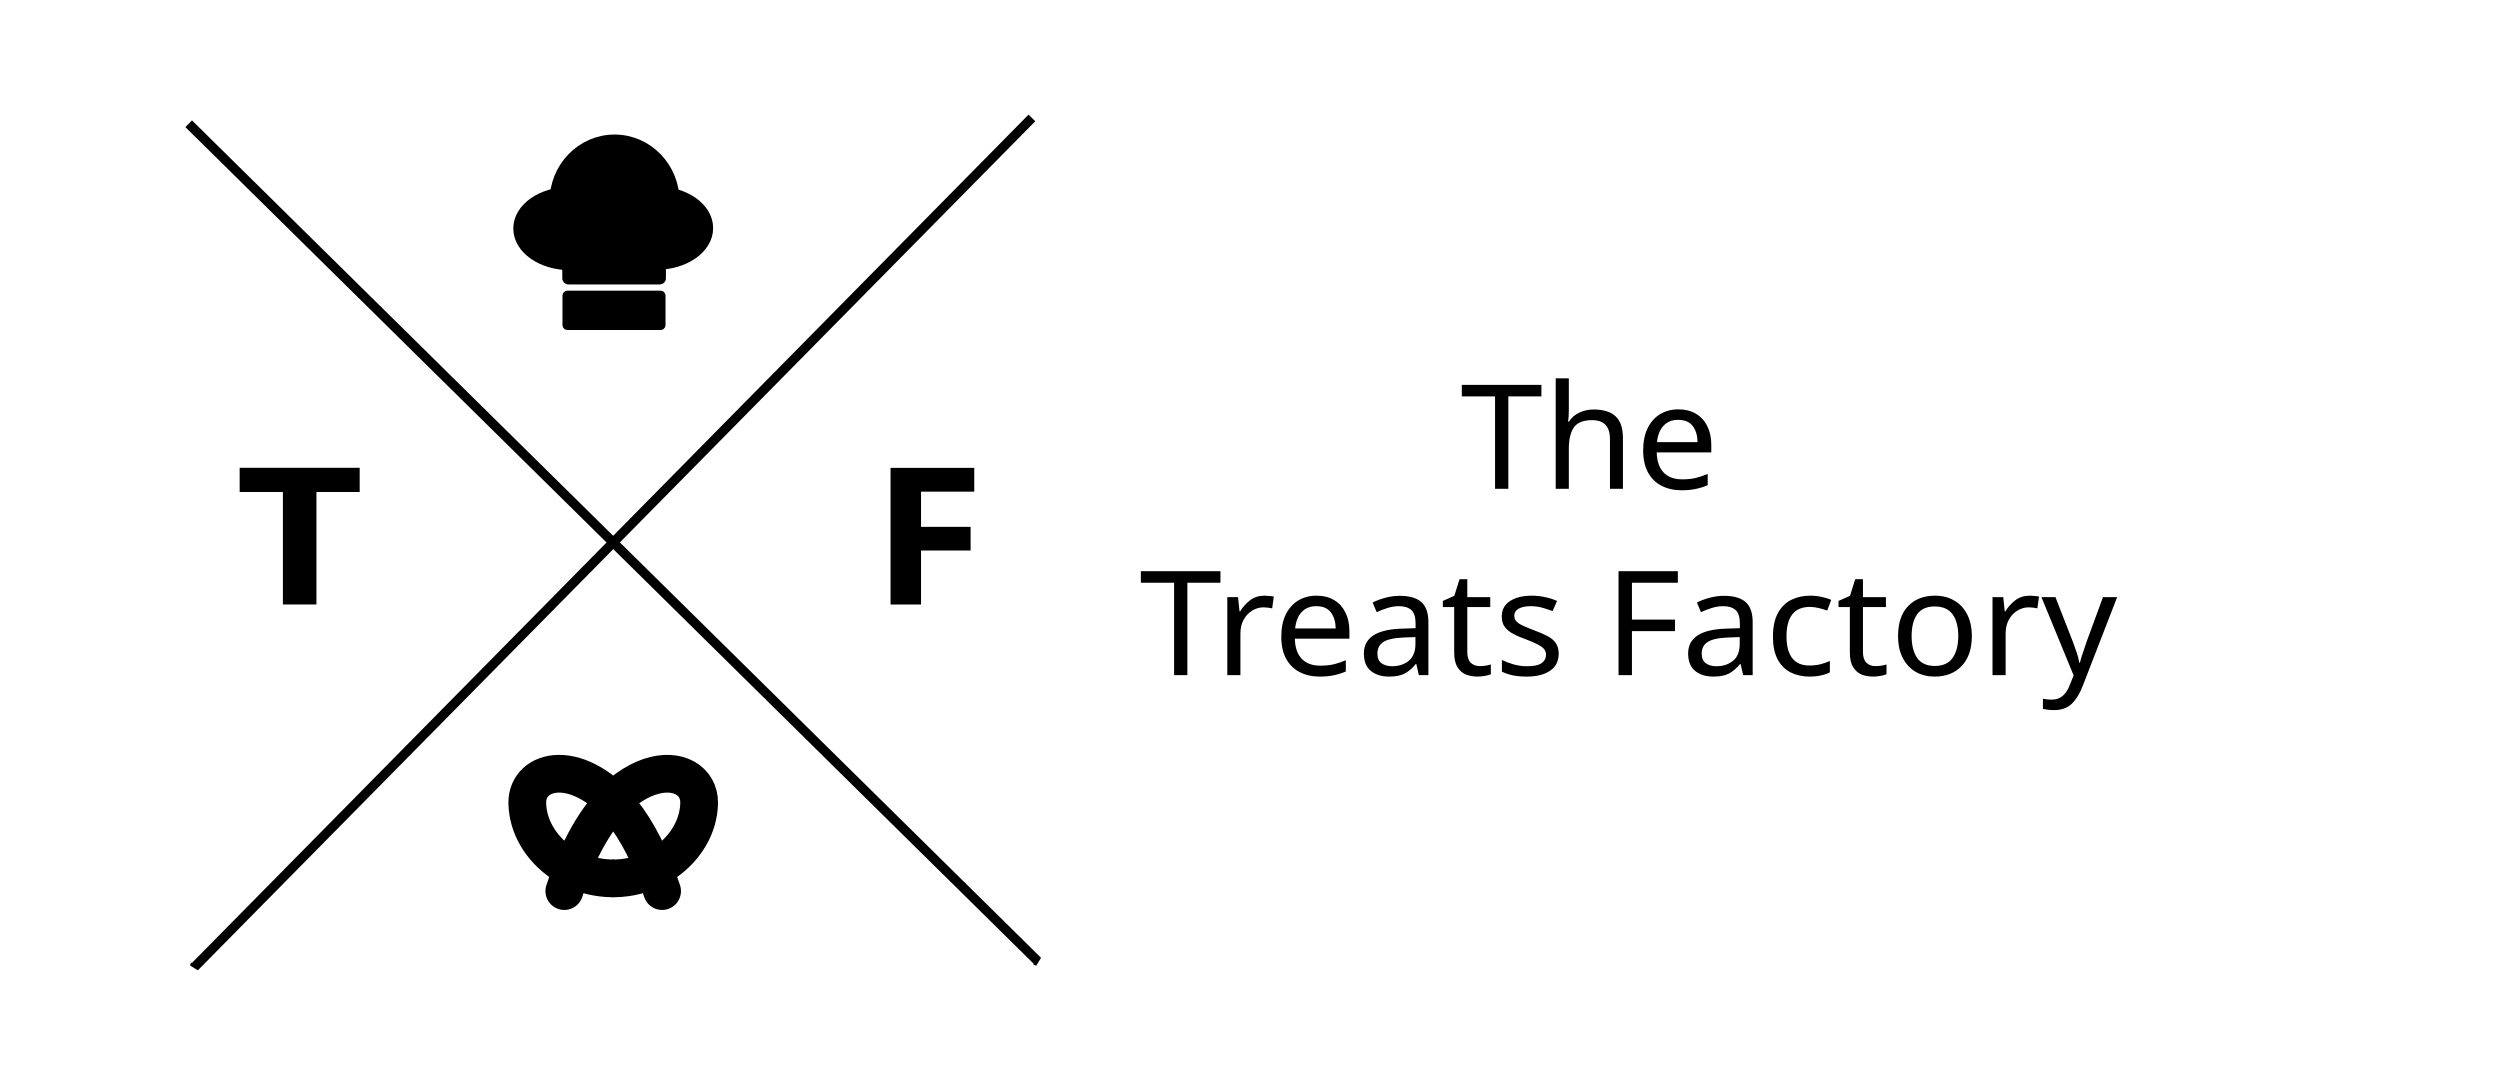
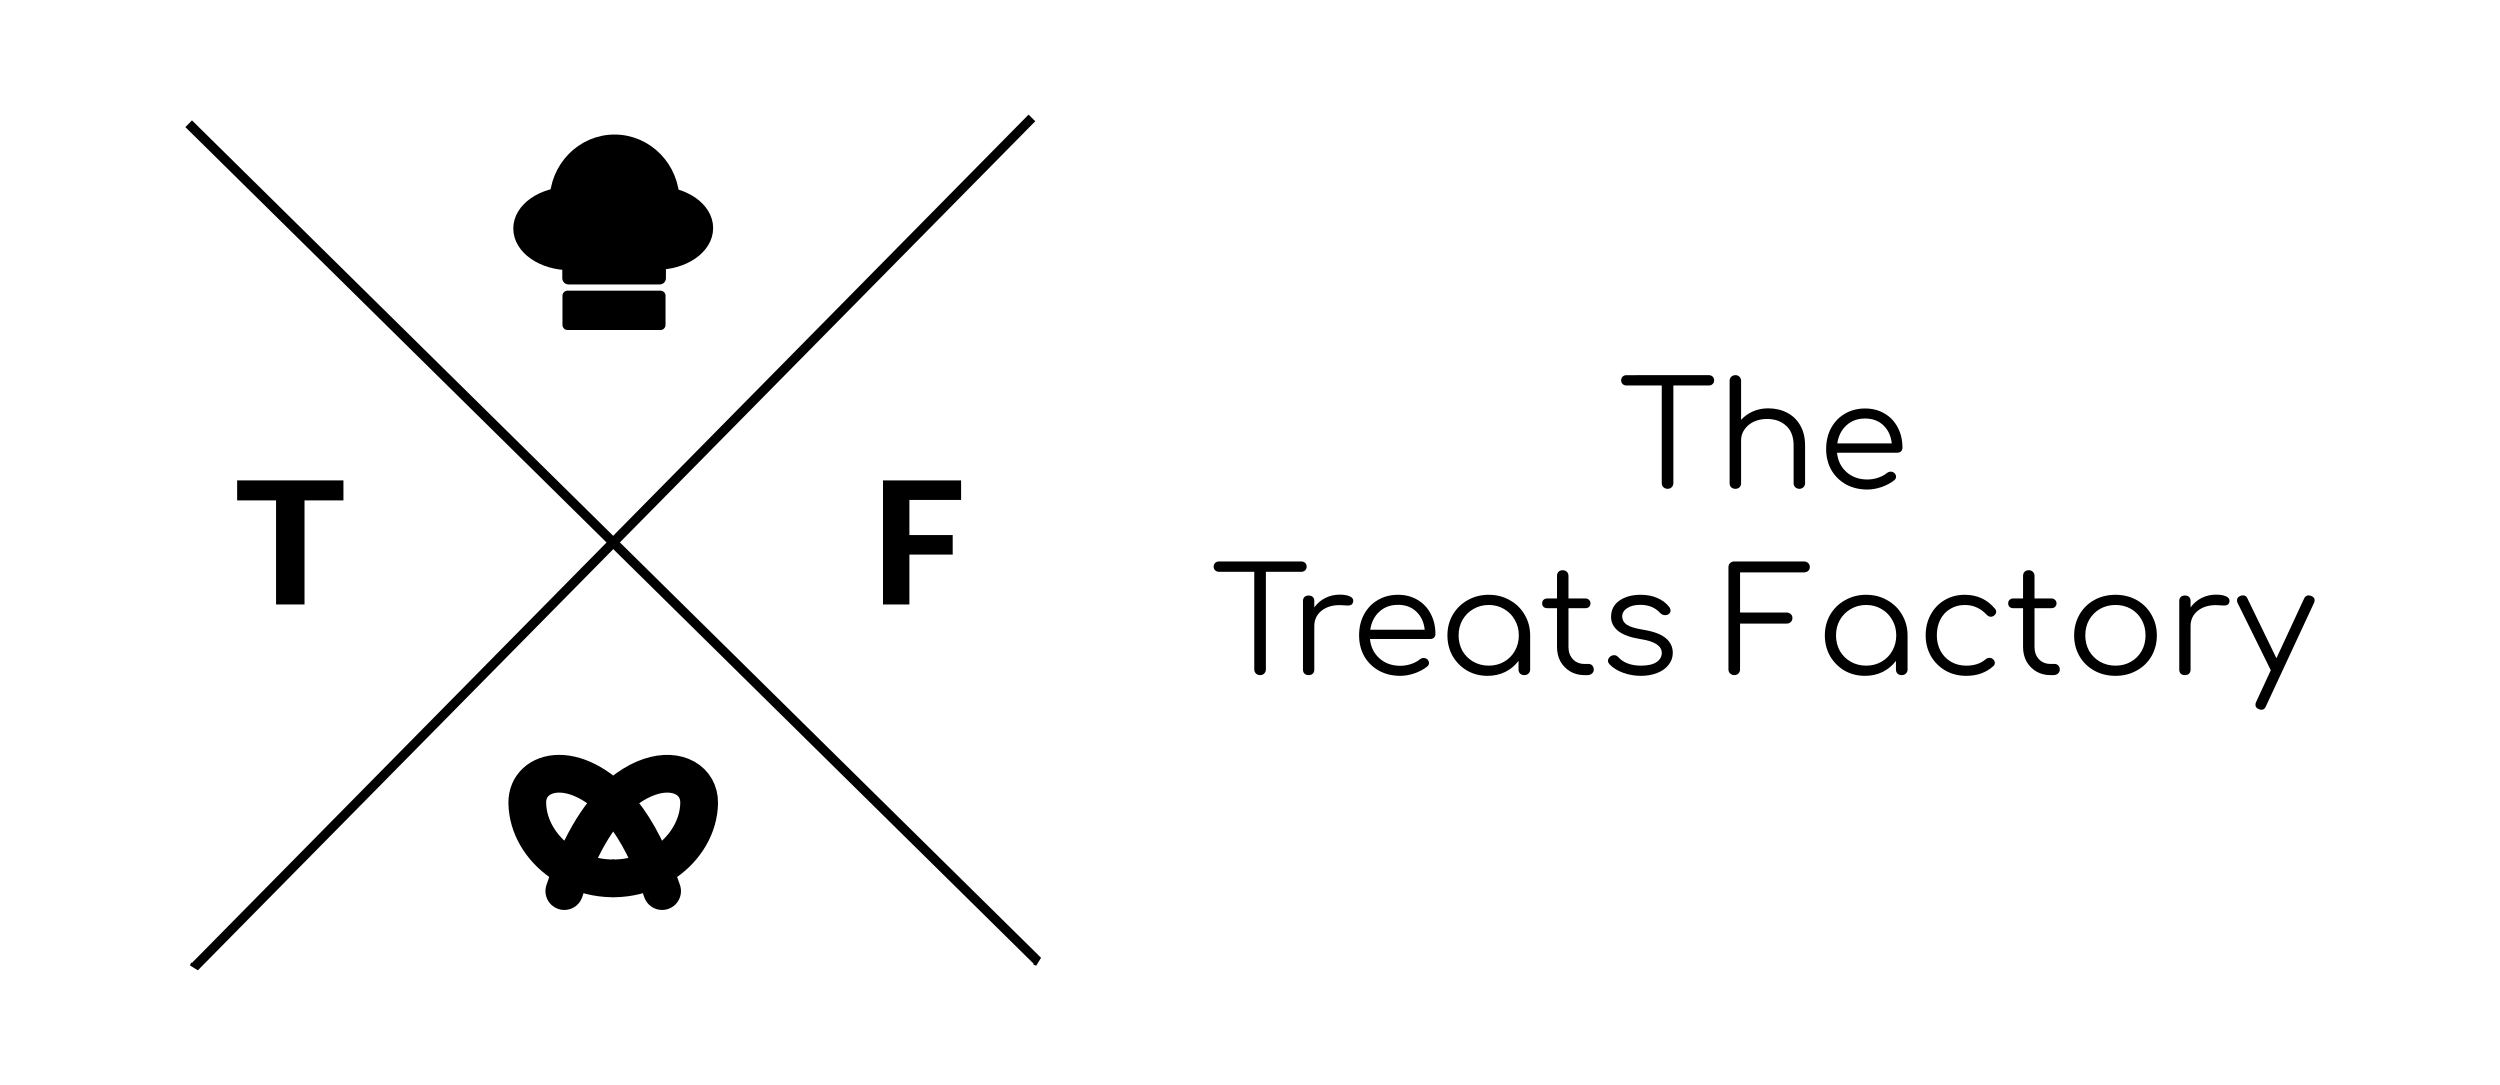
<svg xmlns="http://www.w3.org/2000/svg" version="1.1" id="svg3802" width="265" height="115" viewBox="0 0 265 115">
  <defs id="defs3806">
    <clipPath clipPathUnits="userSpaceOnUse" id="clipPath31">
      <rect id="rect33" width="13" height="16.742" x="25.337" y="6.258" style="stroke-width:1.073" />
    </clipPath>
  </defs>
  <g id="g4612" transform="translate(-15.06886,3.943044)">
    <g id="g4659">
      <g transform="translate(0,6.5)" id="g872">
-         <text transform="scale(1.034566,0.9665893)" id="text3820" y="55.487" x="103.919" style="font-style:normal;font-weight:normal;font-size:20.984px;line-height:1.25;font-family:sans-serif;letter-spacing:0px;word-spacing:0px;fill:#000000;fill-opacity:1;stroke:none;stroke-width:0.525" xml:space="preserve">
-           <tspan style="font-style:normal;font-variant:normal;font-weight:bold;font-stretch:normal;font-family:carlito;-inkscape-font-specification:'carlito Bold';stroke-width:0.525" y="55.487" x="103.919" id="tspan3818">F</tspan>
-         </text>
-         <text transform="scale(1.078473,0.9272372)" id="text3824" y="57.841" x="37.089" style="font-style:normal;font-weight:normal;font-size:21.874px;line-height:1.25;font-family:sans-serif;letter-spacing:0px;word-spacing:0px;fill:#000000;fill-opacity:1;stroke:none;stroke-width:0.547" xml:space="preserve">
-           <tspan style="font-style:normal;font-variant:normal;font-weight:bold;font-stretch:normal;font-family:carlito;-inkscape-font-specification:'carlito Bold';stroke-width:0.547" y="57.841" x="37.089" id="tspan3822">T</tspan>
-         </text>
+         <g aria-label="F" transform="scale(1.034566,0.9665893)" style="font-style:normal;font-weight:normal;font-size:20.984px;line-height:1.25;font-family:sans-serif;letter-spacing:0px;word-spacing:0px;fill:#000000;fill-opacity:1;stroke:none;stroke-width:0.525" id="text3820">
+           <path d="m 113.038,41.88 v 2.141 h -5.297 v 3.852 h 4.436 v 2.141 h -4.436 v 5.471 h -2.705 V 41.88 Z" style="font-style:normal;font-variant:normal;font-weight:bold;font-stretch:normal;font-family:carlito;-inkscape-font-specification:'carlito Bold';stroke-width:0.525" id="path2924" />
+         </g>
+         <g aria-label="T" transform="scale(1.078473,0.9272372)" style="font-style:normal;font-weight:normal;font-size:21.874px;line-height:1.25;font-family:sans-serif;letter-spacing:0px;word-spacing:0px;fill:#000000;fill-opacity:1;stroke:none;stroke-width:0.547" id="text3824">
+           <path d="m 47.727,43.658 v 2.286 H 43.903 V 57.841 H 41.105 V 45.943 h -3.824 v -2.286 z" style="font-style:normal;font-variant:normal;font-weight:bold;font-stretch:normal;font-family:carlito;-inkscape-font-specification:'carlito Bold';stroke-width:0.547" id="path2927" />
+         </g>
        <g transform="translate(4.587427,-28.3879)" id="g3859">
          <g id="g3854">
            <path id="path3845" d="m 30.481,31.062 90.002,88.766 -0.309,-0.103" style="fill:none;stroke:#000000;stroke-width:1px;stroke-linecap:butt;stroke-linejoin:miter;stroke-opacity:1" />
          </g>
          <path id="path3847" d="m 119.865,30.444 -88.766,90.002 0.103,-0.309" style="fill:none;stroke:#000000;stroke-width:1px;stroke-linecap:butt;stroke-linejoin:miter;stroke-opacity:1" />
        </g>
        <g style="fill:none;stroke:#000000;stroke-width:4;stroke-linecap:round;stroke-linejoin:round;stroke-miterlimit:4;stroke-dasharray:none;stroke-opacity:1" transform="translate(72.99598,61.26997)" id="g48">
          <path style="fill:none;stroke:#000000;stroke-width:4;stroke-linecap:round;stroke-linejoin:round;stroke-miterlimit:4;stroke-dasharray:none;stroke-opacity:1" d="m 19.602,21 c 5.805,-15.177 15,-14 14.926,-9.336 -0.078,4.904 -5.508,9.262 -11.801,7.649 C 20.608,18.77 14.447,15.35 15.998,11.737 17.602,8 25.602,6 30.602,21" id="path3873" clip-path="url(#clipPath31)" transform="translate(-18.34601,1.741884)" />
          <path clip-path="url(#clipPath31)" id="path35" d="m 19.602,21 c 1.296,-3.389 2.762,-5.963 4.255,-7.864 5.194,-6.613 10.728,-5.094 10.671,-1.472 -0.078,4.904 -5.508,9.262 -11.801,7.649 -2.119,-0.543 -8.28,-3.963 -6.729,-7.576 0.697,-1.624 2.602,-2.92 4.944,-2.635 1.086,0.132 2.267,0.604 3.464,1.542 2.161,1.692 4.377,4.899 6.196,10.356" style="fill:none;stroke:#000000;stroke-width:4;stroke-linecap:round;stroke-linejoin:round;stroke-miterlimit:4;stroke-dasharray:none;stroke-opacity:1" transform="matrix(-1,0,0,1,32.49279,1.74175)" />
        </g>
        <g transform="translate(3.656813,73.55105)" id="g888">
-           <rect style="fill:#000000;stroke:#000000;stroke-width:1.081;stroke-linecap:round;stroke-linejoin:round;stroke-miterlimit:0;stroke-dasharray:none;stroke-opacity:1" id="rect860" width="9.844" height="3.094" x="71.574" y="-52.645" />
+           <path style="fill:#000000;stroke:#000000;stroke-width:1.081;stroke-linecap:round;stroke-linejoin:round;stroke-miterlimit:0;stroke-dasharray:none;stroke-opacity:1" d="m 71.574,-52.645 h 9.844 v 3.094 h -9.844 z" id="rect860" />
          <g id="g880">
-             <ellipse ry="6.237" rx="6.04" cy="-62.645" cx="76.555" id="path868" style="fill:#000000;fill-opacity:1;stroke:#000000;stroke-width:1.701;stroke-linecap:round;stroke-linejoin:round;stroke-miterlimit:0;stroke-dasharray:none;stroke-opacity:1" />
-             <ellipse ry="3.666" rx="5.283" cy="-59.773" cx="71.861" id="path870" style="fill:#000000;fill-opacity:1;stroke:#000000;stroke-width:1.515;stroke-linecap:round;stroke-linejoin:round;stroke-miterlimit:0;stroke-dasharray:none;stroke-opacity:1" />
-             <ellipse style="fill:#000000;fill-opacity:1;stroke:#000000;stroke-width:1.515;stroke-linecap:round;stroke-linejoin:round;stroke-miterlimit:0;stroke-dasharray:none;stroke-opacity:1" id="ellipse872" cx="80.965" cy="-59.818" rx="5.283" ry="3.666" />
-             <rect y="-58.52" x="71.671" height="4.019" width="9.672" id="rect874" style="fill:#000000;fill-opacity:1;stroke:#000000;stroke-width:1.314;stroke-linecap:round;stroke-linejoin:round;stroke-miterlimit:0;stroke-dasharray:none;stroke-opacity:1" />
+             <path style="fill:#000000;fill-opacity:1;stroke:#000000;stroke-width:1.701;stroke-linecap:round;stroke-linejoin:round;stroke-miterlimit:0;stroke-dasharray:none;stroke-opacity:1" d="m 82.595,-62.645 a 6.04,6.237 0 0 1 -6.04,6.237 6.04,6.237 0 0 1 -6.04,-6.237 6.04,6.237 0 0 1 6.04,-6.237 6.04,6.237 0 0 1 6.04,6.237 z" id="path868" />
+             <path style="fill:#000000;fill-opacity:1;stroke:#000000;stroke-width:1.515;stroke-linecap:round;stroke-linejoin:round;stroke-miterlimit:0;stroke-dasharray:none;stroke-opacity:1" d="m 77.144,-59.773 a 5.283,3.666 0 0 1 -5.283,3.666 5.283,3.666 0 0 1 -5.283,-3.666 5.283,3.666 0 0 1 5.283,-3.666 5.283,3.666 0 0 1 5.283,3.666 z" id="path870" />
+             <path style="fill:#000000;fill-opacity:1;stroke:#000000;stroke-width:1.515;stroke-linecap:round;stroke-linejoin:round;stroke-miterlimit:0;stroke-dasharray:none;stroke-opacity:1" d="m 86.248,-59.818 a 5.283,3.666 0 0 1 -5.283,3.666 5.283,3.666 0 0 1 -5.283,-3.666 5.283,3.666 0 0 1 5.283,-3.666 5.283,3.666 0 0 1 5.283,3.666 z" id="ellipse872" />
+             <path style="fill:#000000;fill-opacity:1;stroke:#000000;stroke-width:1.314;stroke-linecap:round;stroke-linejoin:round;stroke-miterlimit:0;stroke-dasharray:none;stroke-opacity:1" d="m 71.671,-58.52 h 9.672 v 4.019 h -9.672 z" id="rect874" />
          </g>
        </g>
      </g>
-       <text transform="scale(1.011093,0.989029)" id="text852" y="48.401" x="199.797" style="font-style:normal;font-weight:normal;font-size:15.595px;line-height:1.25;font-family:sans-serif;letter-spacing:0px;word-spacing:0px;fill:#000000;fill-opacity:1;stroke:none;stroke-width:0.39" xml:space="preserve">
-         <tspan style="font-style:normal;font-variant:normal;font-weight:normal;font-stretch:normal;font-family:Comfortaa;-inkscape-font-specification:Comfortaa;text-align:center;text-anchor:middle;stroke-width:0.39" y="48.401" x="199.797" id="tspan850">The</tspan>
-         <tspan id="tspan893" style="font-style:normal;font-variant:normal;font-weight:normal;font-stretch:normal;font-family:Comfortaa;-inkscape-font-specification:Comfortaa;text-align:center;text-anchor:middle;stroke-width:0.39" y="68.369" x="199.797">Treats Factory</tspan>
-       </text>
+       <g aria-label="The Treats Factory" transform="scale(1.011093,0.989029)" style="font-style:normal;font-weight:normal;font-size:15.595px;line-height:1.25;font-family:sans-serif;letter-spacing:0px;word-spacing:0px;fill:#000000;fill-opacity:1;stroke:none;stroke-width:0.39" id="text852">
+         <path d="m 194.047,36.221 q 0.25,0 0.405,0.156 0.156,0.156 0.156,0.405 0,0.234 -0.156,0.39 -0.156,0.156 -0.405,0.156 h -3.712 v 10.465 q 0,0.25 -0.172,0.437 -0.172,0.172 -0.437,0.172 -0.25,0 -0.437,-0.172 -0.172,-0.187 -0.172,-0.437 V 37.329 h -3.696 q -0.25,0 -0.405,-0.156 -0.156,-0.156 -0.156,-0.39 0,-0.25 0.156,-0.405 0.156,-0.156 0.405,-0.156 z" style="font-style:normal;font-variant:normal;font-weight:normal;font-stretch:normal;font-family:Comfortaa;-inkscape-font-specification:Comfortaa;text-align:center;text-anchor:middle;stroke-width:0.39" id="path3726" />
+         <path d="m 200.274,39.777 q 1.107,0 1.981,0.468 0.889,0.468 1.388,1.372 0.499,0.889 0.499,2.137 v 4.055 q 0,0.25 -0.172,0.421 -0.172,0.172 -0.421,0.172 -0.265,0 -0.437,-0.172 -0.172,-0.172 -0.172,-0.421 V 43.754 q 0,-1.388 -0.78,-2.105 -0.764,-0.733 -2.012,-0.733 -0.764,0 -1.388,0.296 -0.608,0.296 -0.967,0.827 -0.359,0.515 -0.359,1.154 v 4.616 q 0,0.265 -0.172,0.437 -0.156,0.156 -0.421,0.156 -0.265,0 -0.437,-0.156 -0.172,-0.172 -0.172,-0.437 V 36.829 q 0,-0.265 0.172,-0.437 0.172,-0.172 0.437,-0.172 0.265,0 0.421,0.172 0.172,0.172 0.172,0.437 v 4.18 q 0.515,-0.577 1.248,-0.905 0.733,-0.328 1.591,-0.328 z" style="font-style:normal;font-variant:normal;font-weight:normal;font-stretch:normal;font-family:Comfortaa;-inkscape-font-specification:Comfortaa;text-align:center;text-anchor:middle;stroke-width:0.39" id="path3728" />
+         <path d="m 210.438,39.793 q 1.154,0 2.043,0.546 0.889,0.53 1.372,1.482 0.499,0.951 0.499,2.168 0,0.25 -0.156,0.405 -0.156,0.14 -0.405,0.14 h -6.301 q 0.125,1.279 0.998,2.074 0.873,0.795 2.183,0.795 0.561,0 1.123,-0.187 0.577,-0.203 0.92,-0.499 0.203,-0.156 0.421,-0.156 0.172,0 0.343,0.125 0.203,0.187 0.203,0.421 0,0.203 -0.172,0.359 -0.515,0.437 -1.31,0.733 -0.795,0.281 -1.528,0.281 -1.248,0 -2.23,-0.546 -0.983,-0.561 -1.544,-1.544 -0.546,-0.998 -0.546,-2.246 0,-1.263 0.515,-2.246 0.53,-0.998 1.45,-1.544 0.936,-0.561 2.121,-0.561 z m 0,1.076 q -1.185,0 -1.965,0.733 -0.78,0.733 -0.951,1.934 h 5.708 q -0.125,-1.201 -0.873,-1.934 -0.749,-0.733 -1.918,-0.733 z" style="font-style:normal;font-variant:normal;font-weight:normal;font-stretch:normal;font-family:Comfortaa;-inkscape-font-specification:Comfortaa;text-align:center;text-anchor:middle;stroke-width:0.39" id="path3730" />
+         <path d="m 151.327,56.189 q 0.25,0 0.405,0.156 0.156,0.156 0.156,0.405 0,0.234 -0.156,0.39 -0.156,0.156 -0.405,0.156 h -3.712 v 10.465 q 0,0.25 -0.172,0.437 -0.172,0.172 -0.437,0.172 -0.25,0 -0.437,-0.172 -0.172,-0.187 -0.172,-0.437 V 57.296 h -3.696 q -0.25,0 -0.405,-0.156 -0.156,-0.156 -0.156,-0.39 0,-0.25 0.156,-0.405 0.156,-0.156 0.405,-0.156 z" style="font-style:normal;font-variant:normal;font-weight:normal;font-stretch:normal;font-family:Comfortaa;-inkscape-font-specification:Comfortaa;text-align:center;text-anchor:middle;stroke-width:0.39" id="path3732" />
+         <path d="m 155.357,59.745 q 0.655,0 1.029,0.172 0.39,0.172 0.39,0.483 0,0.094 -0.016,0.14 -0.062,0.218 -0.203,0.296 -0.125,0.078 -0.359,0.078 -0.14,0 -0.483,-0.031 -0.125,-0.016 -0.374,-0.016 -1.17,0 -1.918,0.624 -0.733,0.624 -0.733,1.622 v 4.663 q 0,0.281 -0.156,0.437 -0.156,0.156 -0.437,0.156 -0.281,0 -0.437,-0.156 -0.156,-0.156 -0.156,-0.437 v -7.345 q 0,-0.281 0.156,-0.437 0.156,-0.156 0.437,-0.156 0.281,0 0.437,0.156 0.156,0.156 0.156,0.437 v 0.686 q 0.452,-0.655 1.154,-1.014 0.702,-0.359 1.513,-0.359 z" style="font-style:normal;font-variant:normal;font-weight:normal;font-stretch:normal;font-family:Comfortaa;-inkscape-font-specification:Comfortaa;text-align:center;text-anchor:middle;stroke-width:0.39" id="path3734" />
+         <path d="m 161.474,59.76 q 1.154,0 2.043,0.546 0.889,0.53 1.372,1.482 0.499,0.951 0.499,2.168 0,0.25 -0.156,0.405 -0.156,0.14 -0.405,0.14 h -6.301 q 0.125,1.279 0.998,2.074 0.873,0.795 2.183,0.795 0.561,0 1.123,-0.187 0.577,-0.203 0.92,-0.499 0.203,-0.156 0.421,-0.156 0.172,0 0.343,0.125 0.203,0.187 0.203,0.421 0,0.203 -0.172,0.359 -0.515,0.437 -1.31,0.733 -0.795,0.281 -1.528,0.281 -1.248,0 -2.23,-0.546 -0.983,-0.561 -1.544,-1.544 -0.546,-0.998 -0.546,-2.246 0,-1.263 0.515,-2.246 0.53,-0.998 1.45,-1.544 0.936,-0.561 2.121,-0.561 z m 0,1.076 q -1.185,0 -1.965,0.733 -0.78,0.733 -0.951,1.934 h 5.708 q -0.125,-1.201 -0.873,-1.934 -0.749,-0.733 -1.918,-0.733 z" style="font-style:normal;font-variant:normal;font-weight:normal;font-stretch:normal;font-family:Comfortaa;-inkscape-font-specification:Comfortaa;text-align:center;text-anchor:middle;stroke-width:0.39" id="path3736" />
+         <path d="m 170.984,59.76 q 1.216,0 2.199,0.577 0.998,0.561 1.56,1.56 0.577,0.998 0.577,2.215 v 3.665 q 0,0.25 -0.172,0.421 -0.172,0.172 -0.437,0.172 -0.265,0 -0.437,-0.156 -0.172,-0.172 -0.172,-0.437 v -0.936 q -0.546,0.749 -1.388,1.185 -0.842,0.421 -1.856,0.421 -1.185,0 -2.152,-0.561 -0.951,-0.577 -1.513,-1.56 -0.546,-0.998 -0.546,-2.215 0,-1.216 0.561,-2.215 0.577,-0.998 1.56,-1.56 0.998,-0.577 2.215,-0.577 z m 0,7.595 q 0.889,0 1.606,-0.421 0.717,-0.421 1.123,-1.154 0.421,-0.749 0.421,-1.669 0,-0.92 -0.421,-1.653 -0.405,-0.749 -1.123,-1.17 -0.717,-0.437 -1.606,-0.437 -0.889,0 -1.622,0.437 -0.717,0.421 -1.138,1.17 -0.405,0.733 -0.405,1.653 0,0.92 0.405,1.669 0.421,0.733 1.138,1.154 0.733,0.421 1.622,0.421 z" style="font-style:normal;font-variant:normal;font-weight:normal;font-stretch:normal;font-family:Comfortaa;-inkscape-font-specification:Comfortaa;text-align:center;text-anchor:middle;stroke-width:0.39" id="path3738" />
+         <path d="m 181.428,67.168 q 0.25,0 0.405,0.172 0.156,0.172 0.156,0.437 0,0.25 -0.187,0.421 -0.187,0.172 -0.468,0.172 h -0.328 q -0.827,0 -1.482,-0.39 -0.655,-0.405 -1.029,-1.076 -0.359,-0.686 -0.359,-1.544 v -4.164 h -1.014 q -0.25,0 -0.405,-0.14 -0.14,-0.156 -0.14,-0.374 0,-0.234 0.14,-0.374 0.156,-0.156 0.405,-0.156 h 1.014 v -2.417 q 0,-0.265 0.156,-0.437 0.172,-0.172 0.437,-0.172 0.265,0 0.437,0.172 0.172,0.172 0.172,0.437 v 2.417 h 1.762 q 0.25,0 0.39,0.156 0.156,0.14 0.156,0.374 0,0.218 -0.156,0.374 -0.14,0.14 -0.39,0.14 h -1.762 v 4.164 q 0,0.795 0.468,1.31 0.468,0.499 1.201,0.499 z" style="font-style:normal;font-variant:normal;font-weight:normal;font-stretch:normal;font-family:Comfortaa;-inkscape-font-specification:Comfortaa;text-align:center;text-anchor:middle;stroke-width:0.39" id="path3740" />
+         <path d="m 186.923,68.447 q -0.967,0 -1.856,-0.328 -0.889,-0.328 -1.435,-0.92 -0.156,-0.187 -0.156,-0.359 0,-0.265 0.25,-0.468 0.187,-0.14 0.39,-0.14 0.265,0 0.452,0.218 0.374,0.437 0.983,0.671 0.624,0.234 1.372,0.234 1.092,0 1.638,-0.374 0.546,-0.374 0.561,-0.983 0,-0.561 -0.546,-0.936 -0.546,-0.374 -1.731,-0.561 -1.528,-0.25 -2.293,-0.858 -0.749,-0.624 -0.749,-1.497 0,-1.138 0.873,-1.762 0.889,-0.624 2.215,-0.624 1.029,0 1.793,0.359 0.764,0.343 1.232,0.967 0.125,0.203 0.125,0.359 0,0.265 -0.25,0.421 -0.109,0.078 -0.296,0.078 -0.328,0 -0.546,-0.234 -0.764,-0.873 -2.09,-0.873 -0.858,0 -1.372,0.359 -0.515,0.343 -0.515,0.873 0,0.561 0.483,0.905 0.483,0.328 1.715,0.53 1.669,0.281 2.386,0.92 0.717,0.624 0.717,1.56 0,0.717 -0.437,1.279 -0.421,0.561 -1.185,0.873 -0.764,0.312 -1.731,0.312 z" style="font-style:normal;font-variant:normal;font-weight:normal;font-stretch:normal;font-family:Comfortaa;-inkscape-font-specification:Comfortaa;text-align:center;text-anchor:middle;stroke-width:0.39" id="path3742" />
+         <path d="m 196.718,68.369 q -0.25,0 -0.437,-0.172 -0.172,-0.187 -0.172,-0.437 V 56.797 q 0,-0.265 0.172,-0.437 0.187,-0.172 0.437,-0.172 h 7.314 q 0.265,0 0.437,0.172 0.172,0.172 0.172,0.421 0,0.25 -0.172,0.421 -0.172,0.156 -0.437,0.156 h -6.706 v 4.304 h 4.881 q 0.265,0 0.437,0.172 0.172,0.156 0.172,0.421 0,0.25 -0.172,0.421 -0.172,0.172 -0.437,0.172 h -4.881 v 4.913 q 0,0.25 -0.172,0.437 -0.172,0.172 -0.437,0.172 z" style="font-style:normal;font-variant:normal;font-weight:normal;font-stretch:normal;font-family:Comfortaa;-inkscape-font-specification:Comfortaa;text-align:center;text-anchor:middle;stroke-width:0.39" id="path3744" />
+         <path d="m 210.551,59.76 q 1.216,0 2.199,0.577 0.998,0.561 1.56,1.56 0.577,0.998 0.577,2.215 v 3.665 q 0,0.25 -0.172,0.421 -0.172,0.172 -0.437,0.172 -0.265,0 -0.437,-0.156 -0.172,-0.172 -0.172,-0.437 v -0.936 q -0.546,0.749 -1.388,1.185 -0.842,0.421 -1.856,0.421 -1.185,0 -2.152,-0.561 -0.951,-0.577 -1.513,-1.56 -0.546,-0.998 -0.546,-2.215 0,-1.216 0.561,-2.215 0.577,-0.998 1.56,-1.56 0.998,-0.577 2.215,-0.577 z m 0,7.595 q 0.889,0 1.606,-0.421 0.717,-0.421 1.123,-1.154 0.421,-0.749 0.421,-1.669 0,-0.92 -0.421,-1.653 -0.405,-0.749 -1.123,-1.17 -0.717,-0.437 -1.606,-0.437 -0.889,0 -1.622,0.437 -0.717,0.421 -1.138,1.17 -0.405,0.733 -0.405,1.653 0,0.92 0.405,1.669 0.421,0.733 1.138,1.154 0.733,0.421 1.622,0.421 z" style="font-style:normal;font-variant:normal;font-weight:normal;font-stretch:normal;font-family:Comfortaa;-inkscape-font-specification:Comfortaa;text-align:center;text-anchor:middle;stroke-width:0.39" id="path3746" />
+         <path d="m 221.042,68.447 q -1.216,0 -2.183,-0.561 -0.967,-0.577 -1.528,-1.56 -0.546,-0.998 -0.546,-2.215 0,-1.248 0.53,-2.23 0.53,-0.998 1.466,-1.56 0.936,-0.561 2.105,-0.561 1.949,0 3.166,1.497 0.125,0.14 0.125,0.328 0,0.25 -0.265,0.437 -0.14,0.094 -0.296,0.094 -0.234,0 -0.452,-0.234 -0.468,-0.515 -1.029,-0.764 -0.561,-0.265 -1.248,-0.265 -0.858,0 -1.528,0.421 -0.671,0.405 -1.045,1.154 -0.359,0.749 -0.359,1.684 0,0.92 0.39,1.669 0.39,0.733 1.092,1.154 0.702,0.421 1.606,0.421 1.248,0 2.012,-0.671 0.203,-0.172 0.421,-0.172 0.187,0 0.343,0.125 0.218,0.187 0.218,0.421 0,0.203 -0.156,0.343 -1.123,1.045 -2.838,1.045 z" style="font-style:normal;font-variant:normal;font-weight:normal;font-stretch:normal;font-family:Comfortaa;-inkscape-font-specification:Comfortaa;text-align:center;text-anchor:middle;stroke-width:0.39" id="path3748" />
+         <path d="m 230.286,67.168 q 0.25,0 0.405,0.172 0.156,0.172 0.156,0.437 0,0.25 -0.187,0.421 -0.187,0.172 -0.468,0.172 h -0.328 q -0.827,0 -1.482,-0.39 -0.655,-0.405 -1.029,-1.076 -0.359,-0.686 -0.359,-1.544 v -4.164 h -1.014 q -0.25,0 -0.405,-0.14 -0.14,-0.156 -0.14,-0.374 0,-0.234 0.14,-0.374 0.156,-0.156 0.405,-0.156 h 1.014 v -2.417 q 0,-0.265 0.156,-0.437 0.172,-0.172 0.437,-0.172 0.265,0 0.437,0.172 0.172,0.172 0.172,0.437 v 2.417 h 1.762 q 0.25,0 0.39,0.156 0.156,0.14 0.156,0.374 0,0.218 -0.156,0.374 -0.14,0.14 -0.39,0.14 h -1.762 v 4.164 q 0,0.795 0.468,1.31 0.468,0.499 1.201,0.499 z" style="font-style:normal;font-variant:normal;font-weight:normal;font-stretch:normal;font-family:Comfortaa;-inkscape-font-specification:Comfortaa;text-align:center;text-anchor:middle;stroke-width:0.39" id="path3750" />
+         <path d="m 236.685,68.447 q -1.232,0 -2.23,-0.561 -0.983,-0.561 -1.544,-1.544 -0.561,-0.998 -0.561,-2.23 0,-1.232 0.561,-2.23 0.561,-0.998 1.544,-1.56 0.998,-0.561 2.23,-0.561 1.232,0 2.215,0.561 0.983,0.561 1.544,1.56 0.577,0.998 0.577,2.23 0,1.232 -0.561,2.23 -0.561,0.983 -1.56,1.544 -0.983,0.561 -2.215,0.561 z m 0,-1.092 q 0.905,0 1.622,-0.421 0.717,-0.421 1.123,-1.154 0.405,-0.749 0.405,-1.669 0,-0.936 -0.405,-1.669 -0.405,-0.749 -1.123,-1.17 -0.717,-0.421 -1.622,-0.421 -0.889,0 -1.622,0.421 -0.717,0.421 -1.138,1.17 -0.405,0.733 -0.405,1.669 0,0.92 0.405,1.669 0.421,0.733 1.138,1.154 0.733,0.421 1.622,0.421 z" style="font-style:normal;font-variant:normal;font-weight:normal;font-stretch:normal;font-family:Comfortaa;-inkscape-font-specification:Comfortaa;text-align:center;text-anchor:middle;stroke-width:0.39" id="path3752" />
+         <path d="m 247.224,59.745 q 0.655,0 1.029,0.172 0.39,0.172 0.39,0.483 0,0.094 -0.016,0.14 -0.062,0.218 -0.203,0.296 -0.125,0.078 -0.359,0.078 -0.14,0 -0.483,-0.031 -0.125,-0.016 -0.374,-0.016 -1.17,0 -1.918,0.624 -0.733,0.624 -0.733,1.622 v 4.663 q 0,0.281 -0.156,0.437 -0.156,0.156 -0.437,0.156 -0.281,0 -0.437,-0.156 -0.156,-0.156 -0.156,-0.437 v -7.345 q 0,-0.281 0.156,-0.437 0.156,-0.156 0.437,-0.156 0.281,0 0.437,0.156 0.156,0.156 0.156,0.437 v 0.686 q 0.452,-0.655 1.154,-1.014 0.702,-0.359 1.513,-0.359 z" style="font-style:normal;font-variant:normal;font-weight:normal;font-stretch:normal;font-family:Comfortaa;-inkscape-font-specification:Comfortaa;text-align:center;text-anchor:middle;stroke-width:0.39" id="path3754" />
+         <path d="m 257.205,59.885 q 0.359,0.14 0.359,0.452 0,0.14 -0.062,0.281 l -5.053,11.104 q -0.14,0.359 -0.452,0.359 -0.156,0 -0.281,-0.062 -0.359,-0.14 -0.359,-0.468 0,-0.14 0.062,-0.281 l 1.544,-3.415 v -0.016 l -3.478,-7.205 q -0.062,-0.125 -0.062,-0.281 0,-0.328 0.343,-0.468 0.125,-0.062 0.281,-0.062 0.328,0 0.468,0.328 l 3.041,6.41 2.901,-6.394 q 0.156,-0.343 0.468,-0.343 0.14,0 0.281,0.062 z" style="font-style:normal;font-variant:normal;font-weight:normal;font-stretch:normal;font-family:Comfortaa;-inkscape-font-specification:Comfortaa;text-align:center;text-anchor:middle;stroke-width:0.39" id="path3756" />
+       </g>
    </g>
  </g>
</svg>
